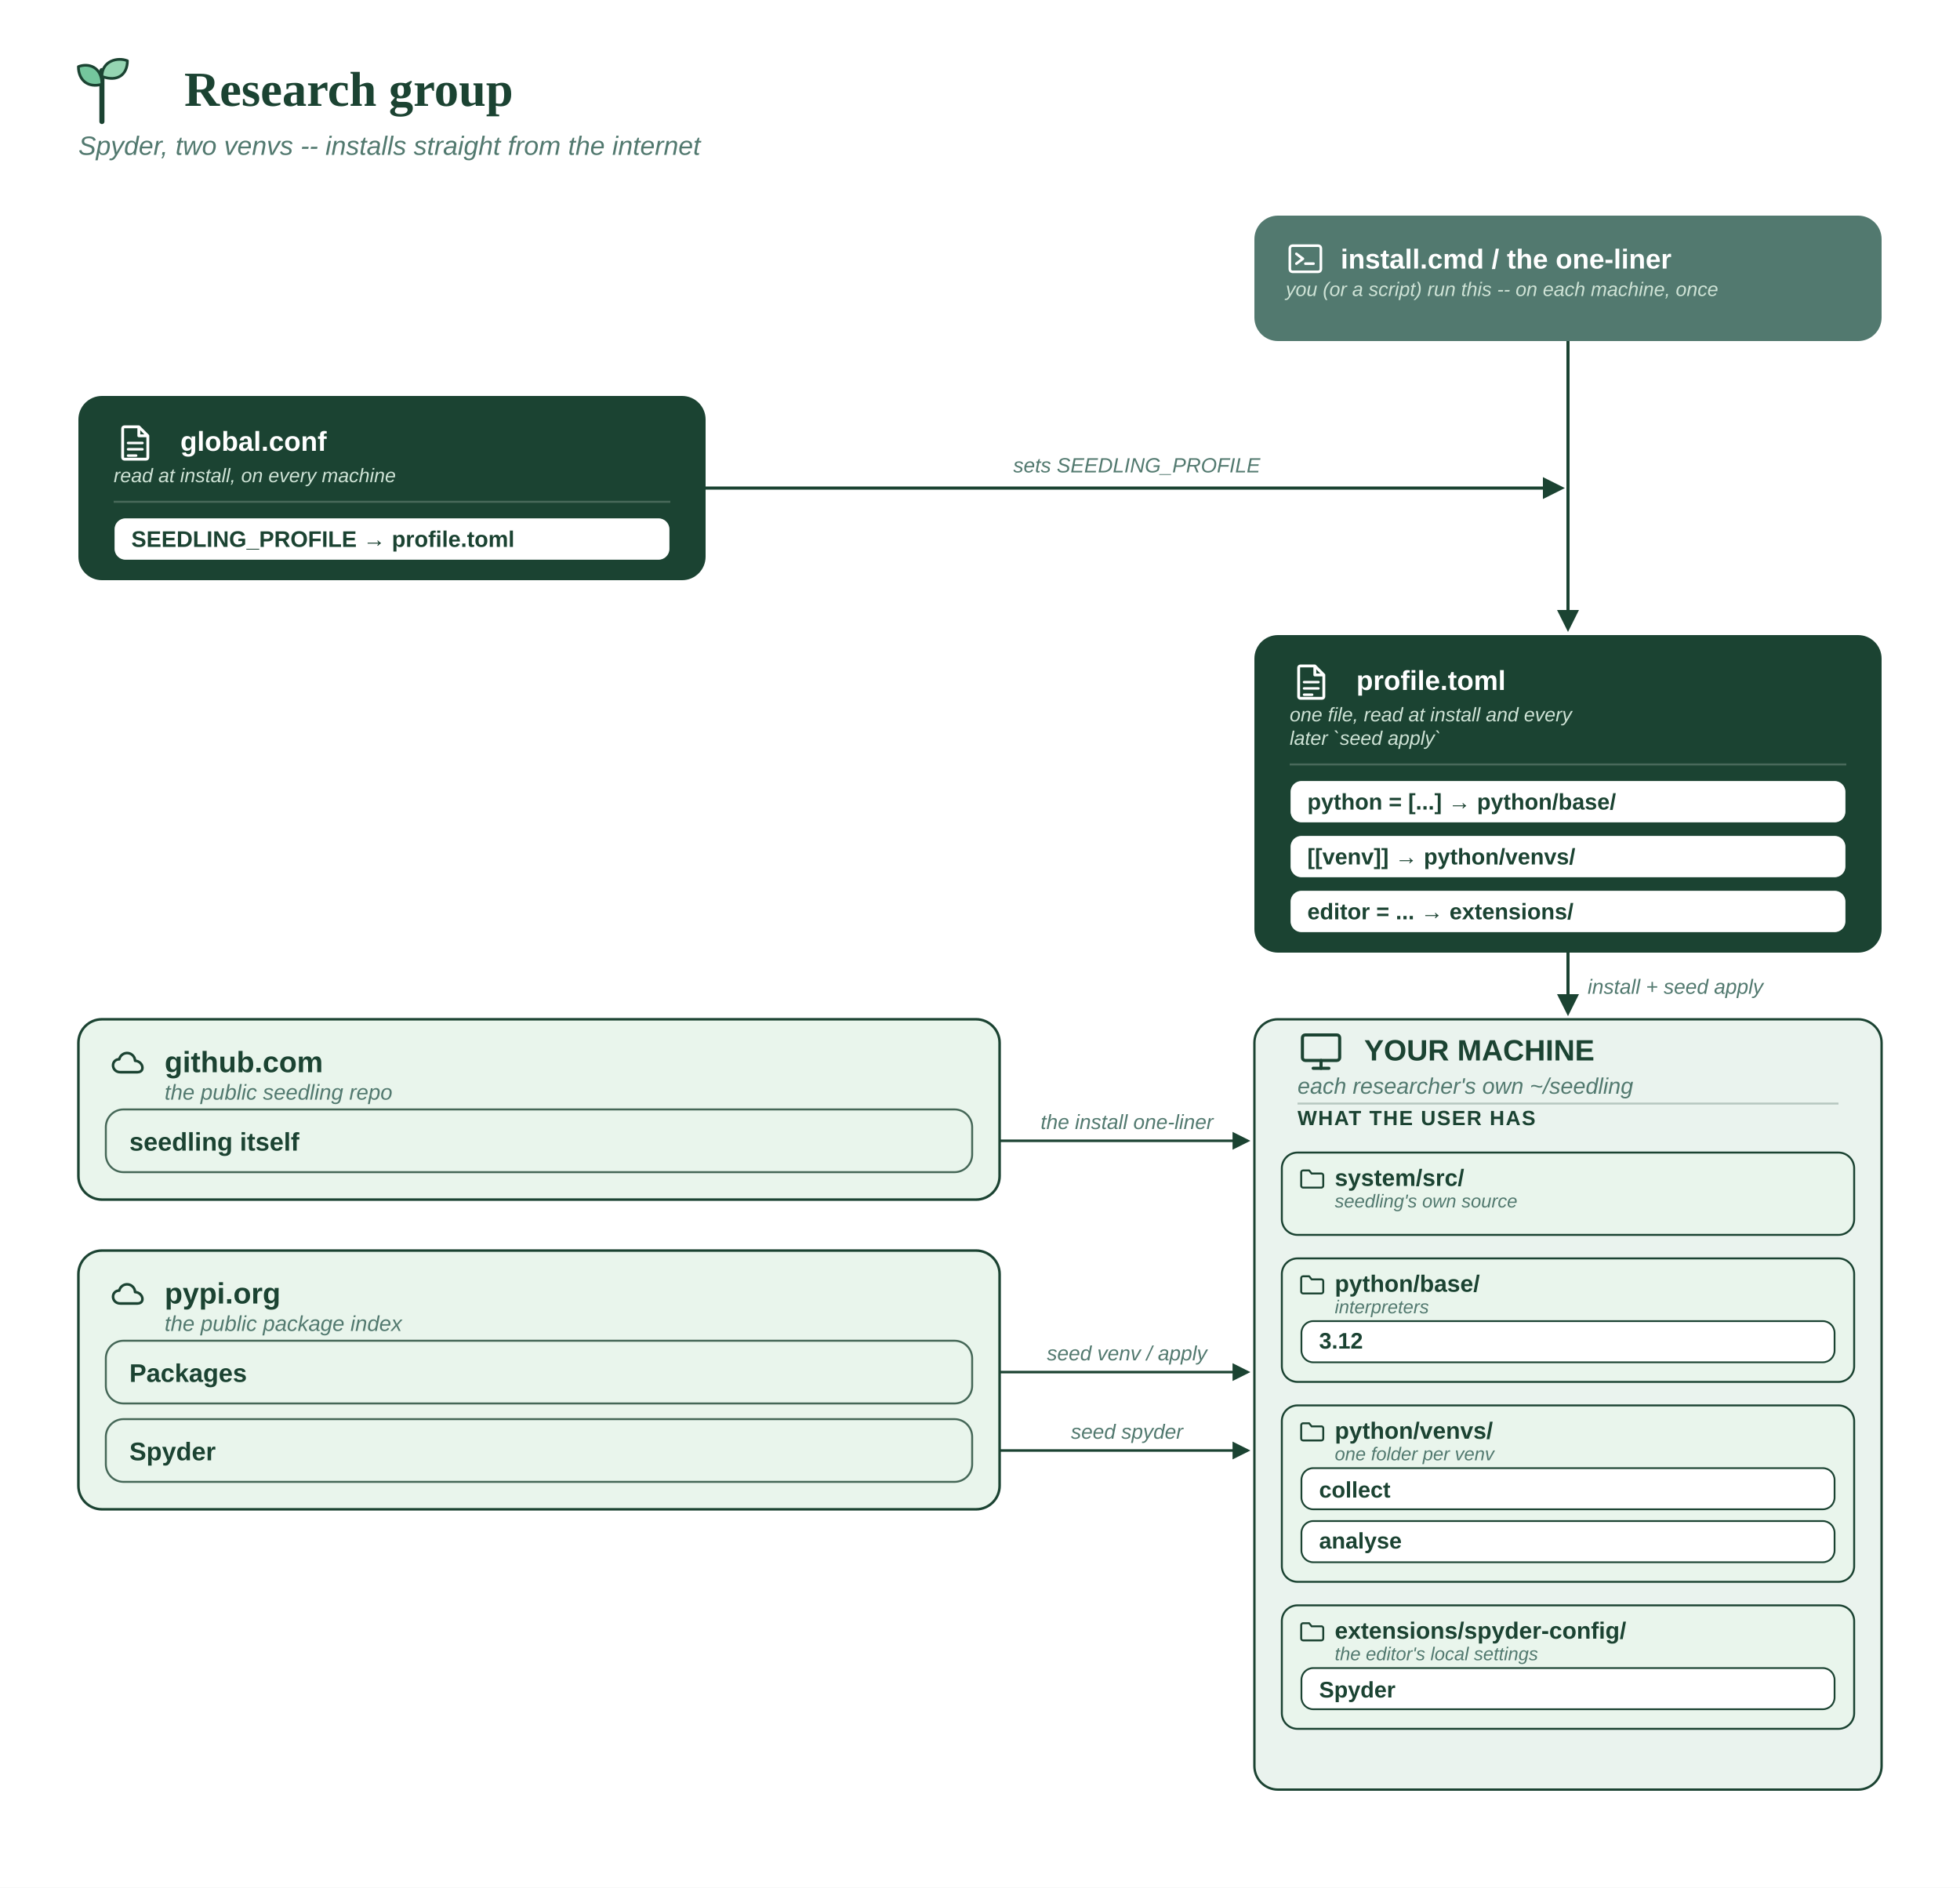
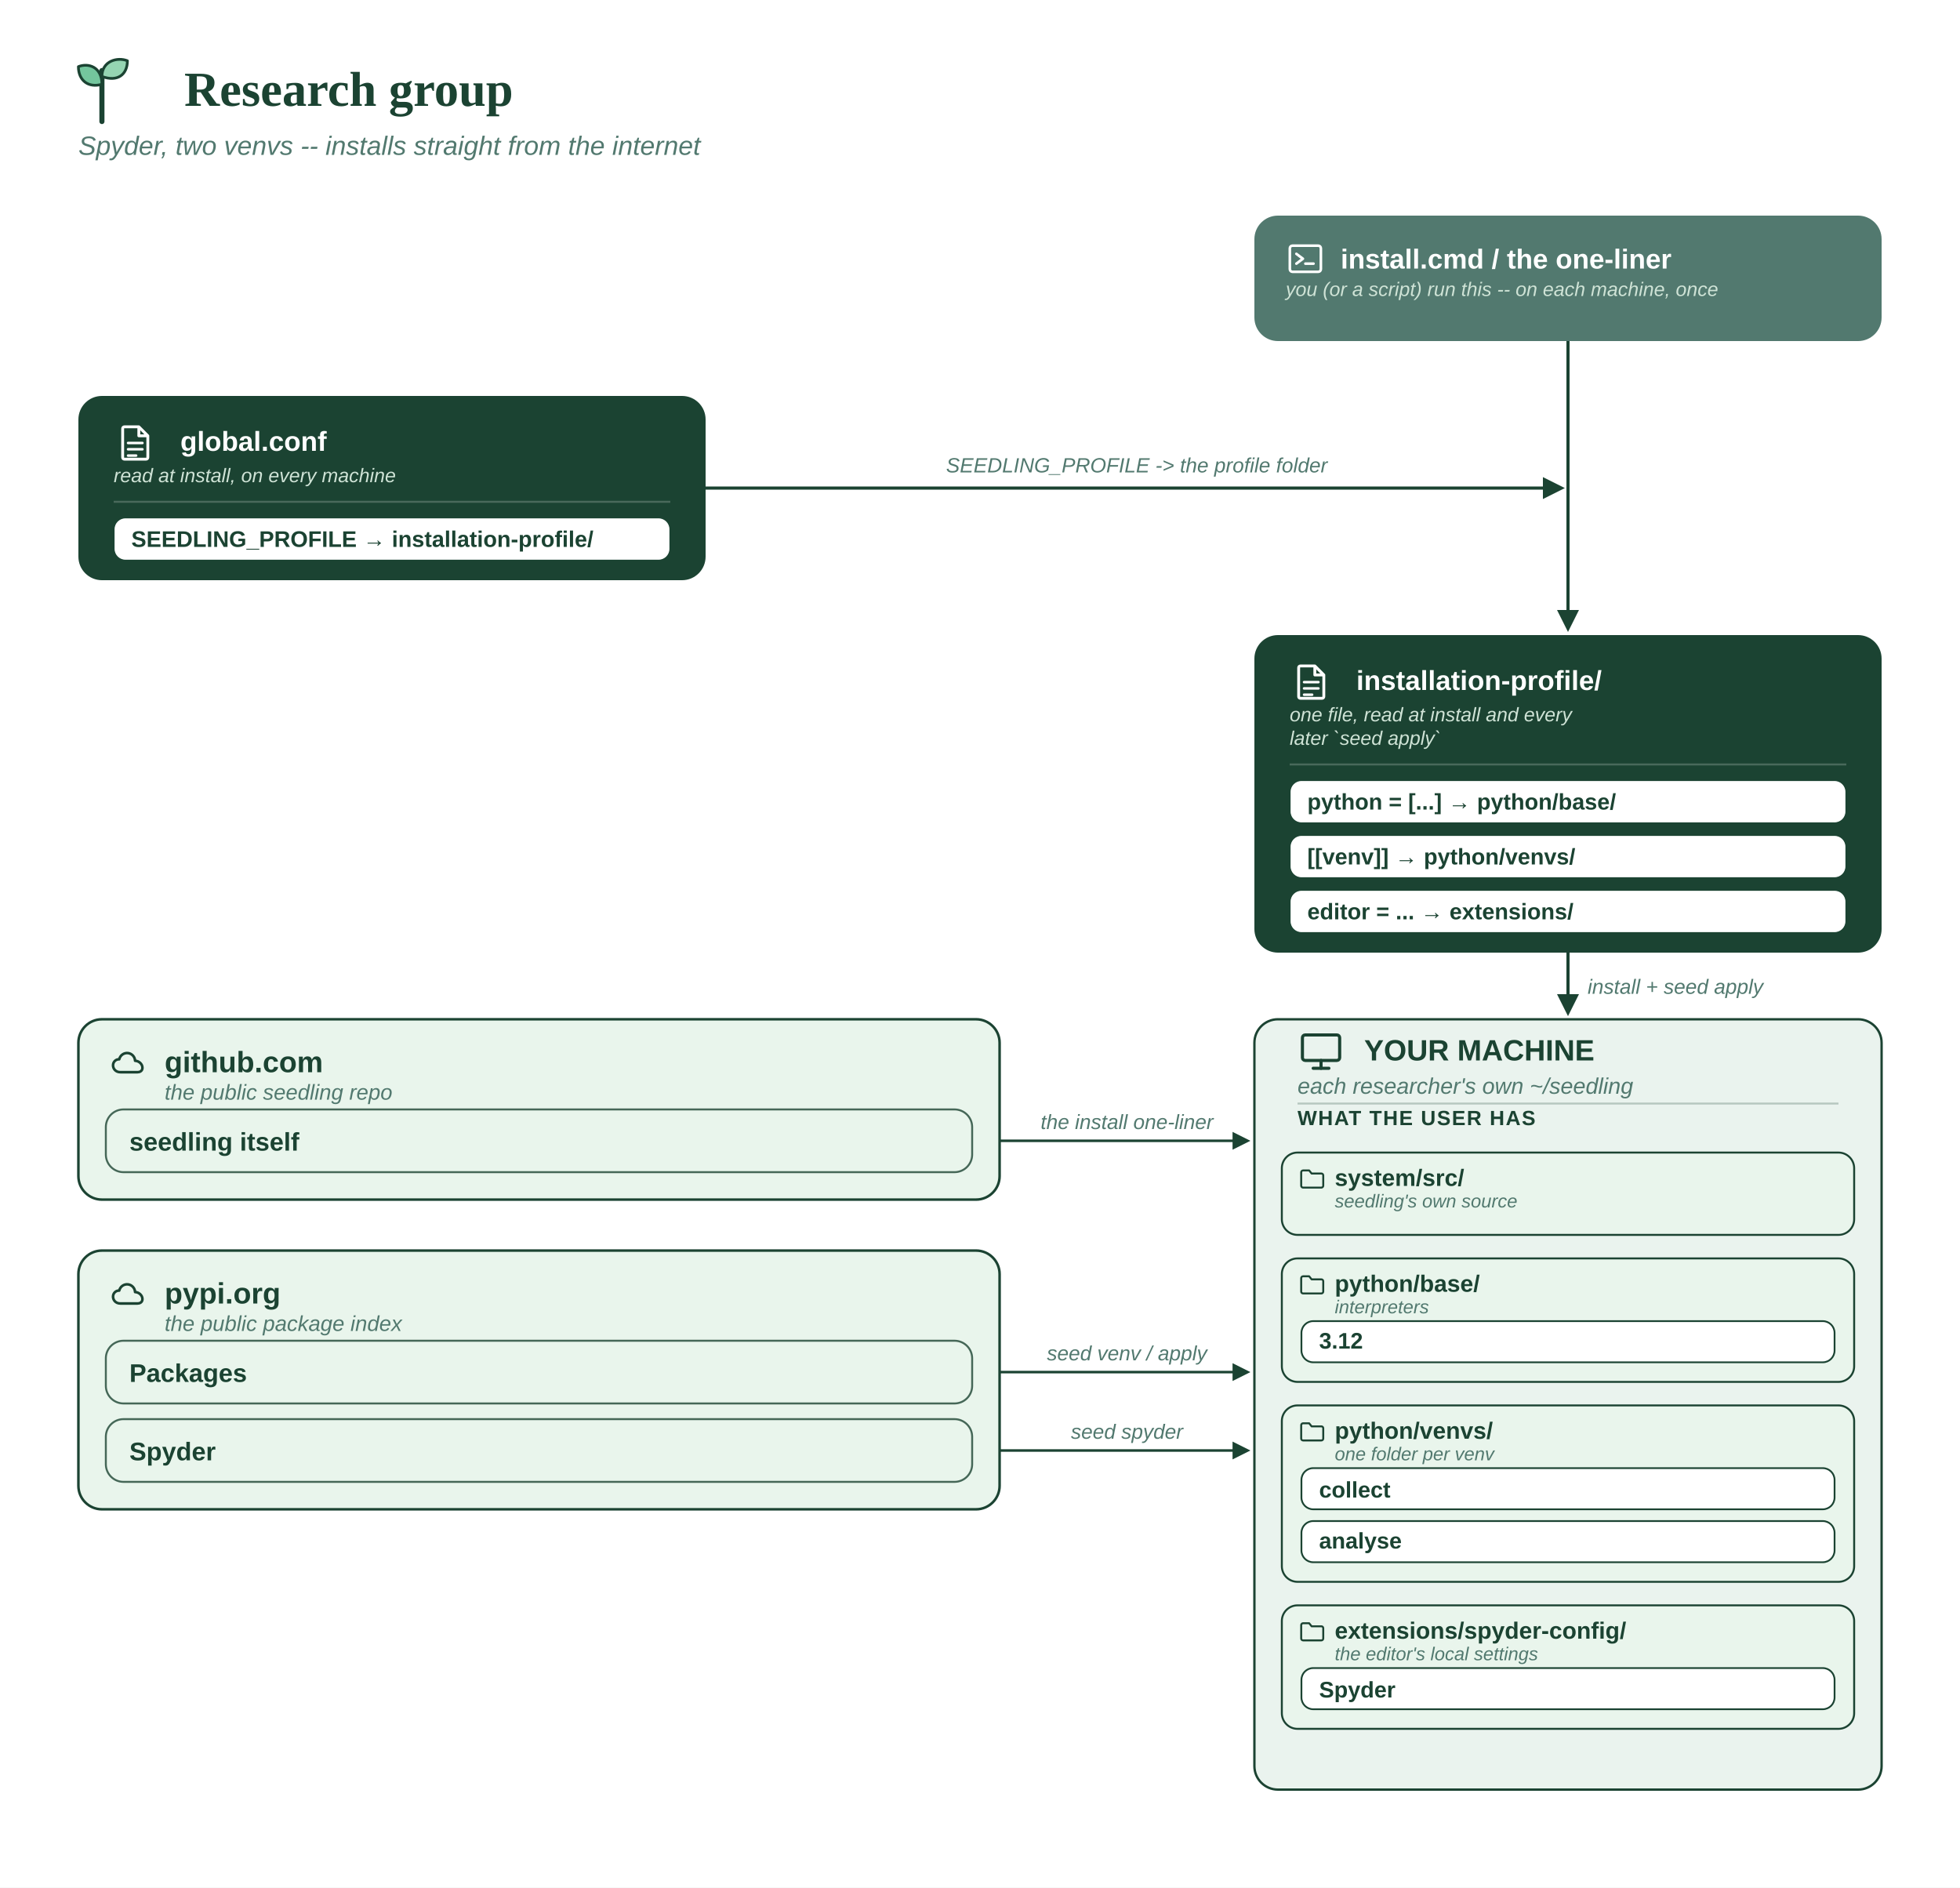
<svg xmlns="http://www.w3.org/2000/svg" viewBox="0 0 1000 963" font-family="Arial, Helvetica, sans-serif">
  <defs>
    <defs>
      <style>
      .head  { font-family: Georgia, 'Times New Roman', serif; }
      .body  { font-family: Arial, Helvetica, sans-serif; }
      .fg    { fill: #1B4332; }
      .fw    { fill: #FFFFFF; }
      .fmute { fill: #52796F; }
    </style>
      <marker id="arrow" markerWidth="7" markerHeight="7" refX="5.5" refY="3.5" orient="auto">
        <path d="M0,0 L7,3.5 L0,7 Z" fill="#1B4332" />
      </marker>
      <symbol id="ic-cloud" viewBox="0 0 24 24">
        <path d="M6.5 18 C3.5 18 2 15.8 2 13.8 C2 11.6 3.8 10 5.8 10.1 C6.4 7.6 8.7 6 11.2 6.3 C13.6 6.6 15.4 8.6 15.5 11 C17.9 11.1 20 13 20 15.3 C20 17.4 18.2 18 17 18 Z" fill="none" stroke="currentColor" stroke-width="1.6" stroke-linejoin="round" />
      </symbol>
      <symbol id="ic-box" viewBox="0 0 24 24">
        <path d="M3 8 L12 4 L21 8 L12 12 Z" fill="none" stroke="currentColor" stroke-width="1.6" stroke-linejoin="round" />
        <path d="M3 8 V17 L12 21 V12" fill="none" stroke="currentColor" stroke-width="1.6" stroke-linejoin="round" />
        <path d="M21 8 V17 L12 21" fill="none" stroke="currentColor" stroke-width="1.6" stroke-linejoin="round" />
      </symbol>
      <symbol id="ic-server" viewBox="0 0 24 24">
        <rect x="3" y="4" width="18" height="6" rx="1.3" fill="none" stroke="currentColor" stroke-width="1.6" />
        <rect x="3" y="14" width="18" height="6" rx="1.3" fill="none" stroke="currentColor" stroke-width="1.6" />
        <circle cx="7" cy="7" r="1" fill="currentColor" />
        <circle cx="7" cy="17" r="1" fill="currentColor" />
      </symbol>
      <symbol id="ic-monitor" viewBox="0 0 24 24">
        <rect x="2.5" y="4" width="19" height="13" rx="1.4" fill="none" stroke="currentColor" stroke-width="1.6" />
        <line x1="8" y1="21" x2="16" y2="21" stroke="currentColor" stroke-width="1.6" stroke-linecap="round" />
        <line x1="12" y1="17" x2="12" y2="21" stroke="currentColor" stroke-width="1.6" stroke-linecap="round" />
      </symbol>
      <symbol id="ic-folder" viewBox="0 0 24 24">
        <path d="M3 6.5 C3 5.7 3.7 5 4.5 5 H9.5 L11.5 7.5 H19.5 C20.3 7.5 21 8.2 21 9 V17.5 C21 18.3 20.3 19 19.5 19 H4.5 C3.7 19 3 18.3 3 17.5 Z" fill="none" stroke="currentColor" stroke-width="1.6" stroke-linejoin="round" />
      </symbol>
      <symbol id="ic-doc" viewBox="0 0 24 24">
        <path d="M6 3 H14 L19 8 V20 C19 20.6 18.6 21 18 21 H6 C5.4 21 5 20.6 5 20 V4 C5 3.4 5.4 3 6 3 Z" fill="none" stroke="currentColor" stroke-width="1.6" stroke-linejoin="round" />
        <path d="M14 3 V8 H19" fill="none" stroke="currentColor" stroke-width="1.6" stroke-linejoin="round" />
        <line x1="8" y1="12" x2="16" y2="12" stroke="currentColor" stroke-width="1.4" stroke-linecap="round" />
        <line x1="8" y1="15.5" x2="16" y2="15.5" stroke="currentColor" stroke-width="1.4" stroke-linecap="round" />
        <line x1="8" y1="19" x2="12.5" y2="19" stroke="currentColor" stroke-width="1.4" stroke-linecap="round" />
      </symbol>
      <symbol id="ic-terminal" viewBox="0 0 24 24">
        <rect x="2.5" y="4" width="19" height="16" rx="1.6" fill="none" stroke="currentColor" stroke-width="1.6" />
        <path d="M6.5 9 L10.5 12 L6.5 15" fill="none" stroke="currentColor" stroke-width="1.6" stroke-linecap="round" stroke-linejoin="round" />
        <line x1="12" y1="15" x2="17" y2="15" stroke="currentColor" stroke-width="1.6" stroke-linecap="round" />
      </symbol>
    </defs>
  </defs>
  <rect x="0" y="0" width="1000" height="963" fill="#FFFFFF" />
  <g transform="translate(40,20)">
    <path d="M12 42 V16" stroke="#1B4332" stroke-width="2.6" stroke-linecap="round" fill="none" />
    <path d="M12 23 C12 14 5 12 0 14 C0 21 5 25 12 23 Z" fill="#74C69D" stroke="#1B4332" stroke-width="1.4" stroke-linejoin="round" />
    <path d="M12 19 C12 11 20 9 25 11 C25 18 20 22 12 19 Z" fill="#95D5B2" stroke="#1B4332" stroke-width="1.4" stroke-linejoin="round" />
  </g>
  <text x="94" y="54" class="head fg" font-size="25" font-weight="700">Research group</text>
  <text x="40" y="79" class="body fmute" font-size="13.5" font-style="italic">Spyder, two venvs -- installs straight from the internet</text>
  <rect x="640" y="110" width="320" height="64" rx="12" fill="#52796F" />
  <use href="#ic-terminal" x="656" y="122" width="20" height="20" color="#FFFFFF" />
  <text x="684" y="137" class="body fw" font-size="14.0" font-weight="700">install.cmd  /  the one-liner</text>
  <text x="656" y="151" class="body" fill="#CFE3D6" font-size="10" font-style="italic">you (or a script) run this -- on each machine, once</text>
  <line x1="800" y1="174" x2="800" y2="320" stroke="#1B4332" stroke-width="1.6" marker-end="url(#arrow)" />
  <rect x="40" y="202" width="320" height="94" rx="12" fill="#1B4332" />
  <use href="#ic-doc" x="58" y="215" width="22" height="22" color="#FFFFFF" />
  <text x="92" y="230" class="body fw" font-size="14" font-weight="700">global.conf</text>
  <text x="58" y="246" class="body" fill="#CFE3D6" font-size="10" font-style="italic">read at install, on every machine</text>
  <line x1="58" y1="256" x2="342" y2="256" stroke="#FFFFFF" stroke-width="1" opacity="0.2" />
  <rect x="58" y="264" width="284" height="22" rx="6" fill="#FFFFFF" stroke="#1B4332" stroke-width="0.9" />
-   <text x="67" y="279" class="body fg" font-size="11.5" font-weight="600">SEEDLING_PROFILE  →  profile.toml</text>
+   <text x="67" y="279" class="body fg" font-size="11.5" font-weight="600">SEEDLING_PROFILE  →  installation-profile/</text>
  <line x1="360" y1="249" x2="796" y2="249" stroke="#1B4332" stroke-width="1.6" marker-end="url(#arrow)" />
-   <text x="580" y="241" text-anchor="middle" class="body fmute" font-size="10.5" font-style="italic">sets SEEDLING_PROFILE</text>
+   <text x="580" y="241" text-anchor="middle" class="body fmute" font-size="10.5" font-style="italic">SEEDLING_PROFILE -&gt; the profile folder</text>
  <rect x="640" y="324" width="320" height="162" rx="12" fill="#1B4332" />
  <use href="#ic-doc" x="658" y="337" width="22" height="22" color="#FFFFFF" />
-   <text x="692" y="352" class="body fw" font-size="14.0" font-weight="700">profile.toml</text>
+   <text x="692" y="352" class="body fw" font-size="14.0" font-weight="700">installation-profile/</text>
  <text x="658" y="368" class="body" fill="#CFE3D6" font-size="10" font-style="italic">one file, read at install and every</text>
  <text x="658" y="380" class="body" fill="#CFE3D6" font-size="10" font-style="italic">later `seed apply`</text>
  <line x1="658" y1="390" x2="942" y2="390" stroke="#FFFFFF" stroke-width="1" opacity="0.2" />
  <rect x="658" y="398" width="284" height="22" rx="6" fill="#FFFFFF" stroke="#1B4332" stroke-width="0.9" />
  <text x="667" y="413" class="body fg" font-size="11.5" font-weight="600">python = [...]  →  python/base/</text>
  <rect x="658" y="426" width="284" height="22" rx="6" fill="#FFFFFF" stroke="#1B4332" stroke-width="0.9" />
  <text x="667" y="441" class="body fg" font-size="11.5" font-weight="600">[[venv]]  →  python/venvs/</text>
  <rect x="658" y="454" width="284" height="22" rx="6" fill="#FFFFFF" stroke="#1B4332" stroke-width="0.9" />
  <text x="667" y="469" class="body fg" font-size="11.5" font-weight="600">editor = ...  →  extensions/</text>
  <line x1="800" y1="486" x2="800" y2="516" stroke="#1B4332" stroke-width="1.6" marker-end="url(#arrow)" />
  <text x="810" y="507" class="body fmute" font-size="10.5" font-style="italic">install + seed apply</text>
  <rect x="640" y="520" width="320" height="393" rx="12" fill="#EAF3EE" stroke="#1B4332" stroke-width="1.2" />
  <use href="#ic-monitor" x="662" y="524" width="24" height="24" color="#1B4332" />
  <text x="696" y="541" class="body fg" font-size="15" font-weight="700">YOUR MACHINE</text>
  <text x="662" y="558" class="body fmute" font-size="11.5" font-style="italic">each researcher's own ~/seedling</text>
  <line x1="662" y1="563" x2="938" y2="563" stroke="#1B4332" stroke-width="1" opacity="0.25" />
  <text x="662" y="574" class="body fg" font-size="10.5" font-weight="700" letter-spacing="0.6">WHAT THE USER HAS</text>
  <rect x="654" y="588" width="292" height="42" rx="8" fill="#E9F5EC" stroke="#1B4332" stroke-width="1" />
  <use href="#ic-folder" x="662" y="594" width="15" height="15" color="#1B4332" />
  <text x="681" y="605" class="body fg" font-size="12.0" font-weight="700">system/src/</text>
  <text x="681" y="616" class="body fmute" font-size="9.5" font-style="italic">seedling's own source</text>
  <rect x="654" y="642" width="292" height="63" rx="8" fill="#E9F5EC" stroke="#1B4332" stroke-width="1" />
  <use href="#ic-folder" x="662" y="648" width="15" height="15" color="#1B4332" />
  <text x="681" y="659" class="body fg" font-size="12.0" font-weight="700">python/base/</text>
  <text x="681" y="670" class="body fmute" font-size="9.5" font-style="italic">interpreters</text>
  <rect x="664" y="674" width="272" height="21" rx="6" fill="#FFFFFF" stroke="#1B4332" stroke-width="0.9" />
  <text x="673" y="688" class="body fg" font-size="11.5" font-weight="600">3.12</text>
  <rect x="654" y="717" width="292" height="90" rx="8" fill="#E9F5EC" stroke="#1B4332" stroke-width="1" />
  <use href="#ic-folder" x="662" y="723" width="15" height="15" color="#1B4332" />
  <text x="681" y="734" class="body fg" font-size="12.0" font-weight="700">python/venvs/</text>
  <text x="681" y="745" class="body fmute" font-size="9.5" font-style="italic">one folder per venv</text>
  <rect x="664" y="749" width="272" height="21" rx="6" fill="#FFFFFF" stroke="#1B4332" stroke-width="0.9" />
  <text x="673" y="764" class="body fg" font-size="11.5" font-weight="600">collect</text>
  <rect x="664" y="776" width="272" height="21" rx="6" fill="#FFFFFF" stroke="#1B4332" stroke-width="0.9" />
  <text x="673" y="790" class="body fg" font-size="11.5" font-weight="600">analyse</text>
  <rect x="654" y="819" width="292" height="63" rx="8" fill="#E9F5EC" stroke="#1B4332" stroke-width="1" />
  <use href="#ic-folder" x="662" y="825" width="15" height="15" color="#1B4332" />
  <text x="681" y="836" class="body fg" font-size="12.0" font-weight="700">extensions/spyder-config/</text>
  <text x="681" y="847" class="body fmute" font-size="9.5" font-style="italic">the editor's local settings</text>
  <rect x="664" y="851" width="272" height="21" rx="6" fill="#FFFFFF" stroke="#1B4332" stroke-width="0.9" />
  <text x="673" y="866" class="body fg" font-size="11.5" font-weight="600">Spyder</text>
  <rect x="40" y="520" width="470" height="92" rx="12" fill="#E9F5EC" stroke="#1B4332" stroke-width="1.3" />
  <use href="#ic-cloud" x="56" y="532" width="20" height="20" color="#1B4332" />
  <text x="84" y="547" class="body fg" font-size="15.0" font-weight="700">github.com</text>
  <text x="84" y="561" class="body fmute" font-size="11.0" font-style="italic">the public seedling repo</text>
  <rect x="54" y="566" width="442" height="32" rx="9" fill="#E9F5EC" stroke="#1B4332" stroke-width="1" opacity="0.8" />
  <text x="66" y="587" class="body fg" font-size="13.0" font-weight="700">seedling itself</text>
  <line x1="510" y1="582" x2="636" y2="582" stroke="#1B4332" stroke-width="1.3" marker-end="url(#arrow)" />
  <text x="575" y="576" text-anchor="middle" class="body fmute" font-size="10.5" font-style="italic">the install one-liner</text>
  <rect x="40" y="638" width="470" height="132" rx="12" fill="#E9F5EC" stroke="#1B4332" stroke-width="1.3" />
  <use href="#ic-cloud" x="56" y="650" width="20" height="20" color="#1B4332" />
  <text x="84" y="665" class="body fg" font-size="15.0" font-weight="700">pypi.org</text>
  <text x="84" y="679" class="body fmute" font-size="11.0" font-style="italic">the public package index</text>
  <rect x="54" y="684" width="442" height="32" rx="9" fill="#E9F5EC" stroke="#1B4332" stroke-width="1" opacity="0.8" />
  <text x="66" y="705" class="body fg" font-size="13.0" font-weight="700">Packages</text>
  <line x1="510" y1="700" x2="636" y2="700" stroke="#1B4332" stroke-width="1.3" marker-end="url(#arrow)" />
  <text x="575" y="694" text-anchor="middle" class="body fmute" font-size="10.5" font-style="italic">seed venv / apply</text>
  <rect x="54" y="724" width="442" height="32" rx="9" fill="#E9F5EC" stroke="#1B4332" stroke-width="1" opacity="0.8" />
  <text x="66" y="745" class="body fg" font-size="13.0" font-weight="700">Spyder</text>
  <line x1="510" y1="740" x2="636" y2="740" stroke="#1B4332" stroke-width="1.3" marker-end="url(#arrow)" />
  <text x="575" y="734" text-anchor="middle" class="body fmute" font-size="10.5" font-style="italic">seed spyder</text>
</svg>
